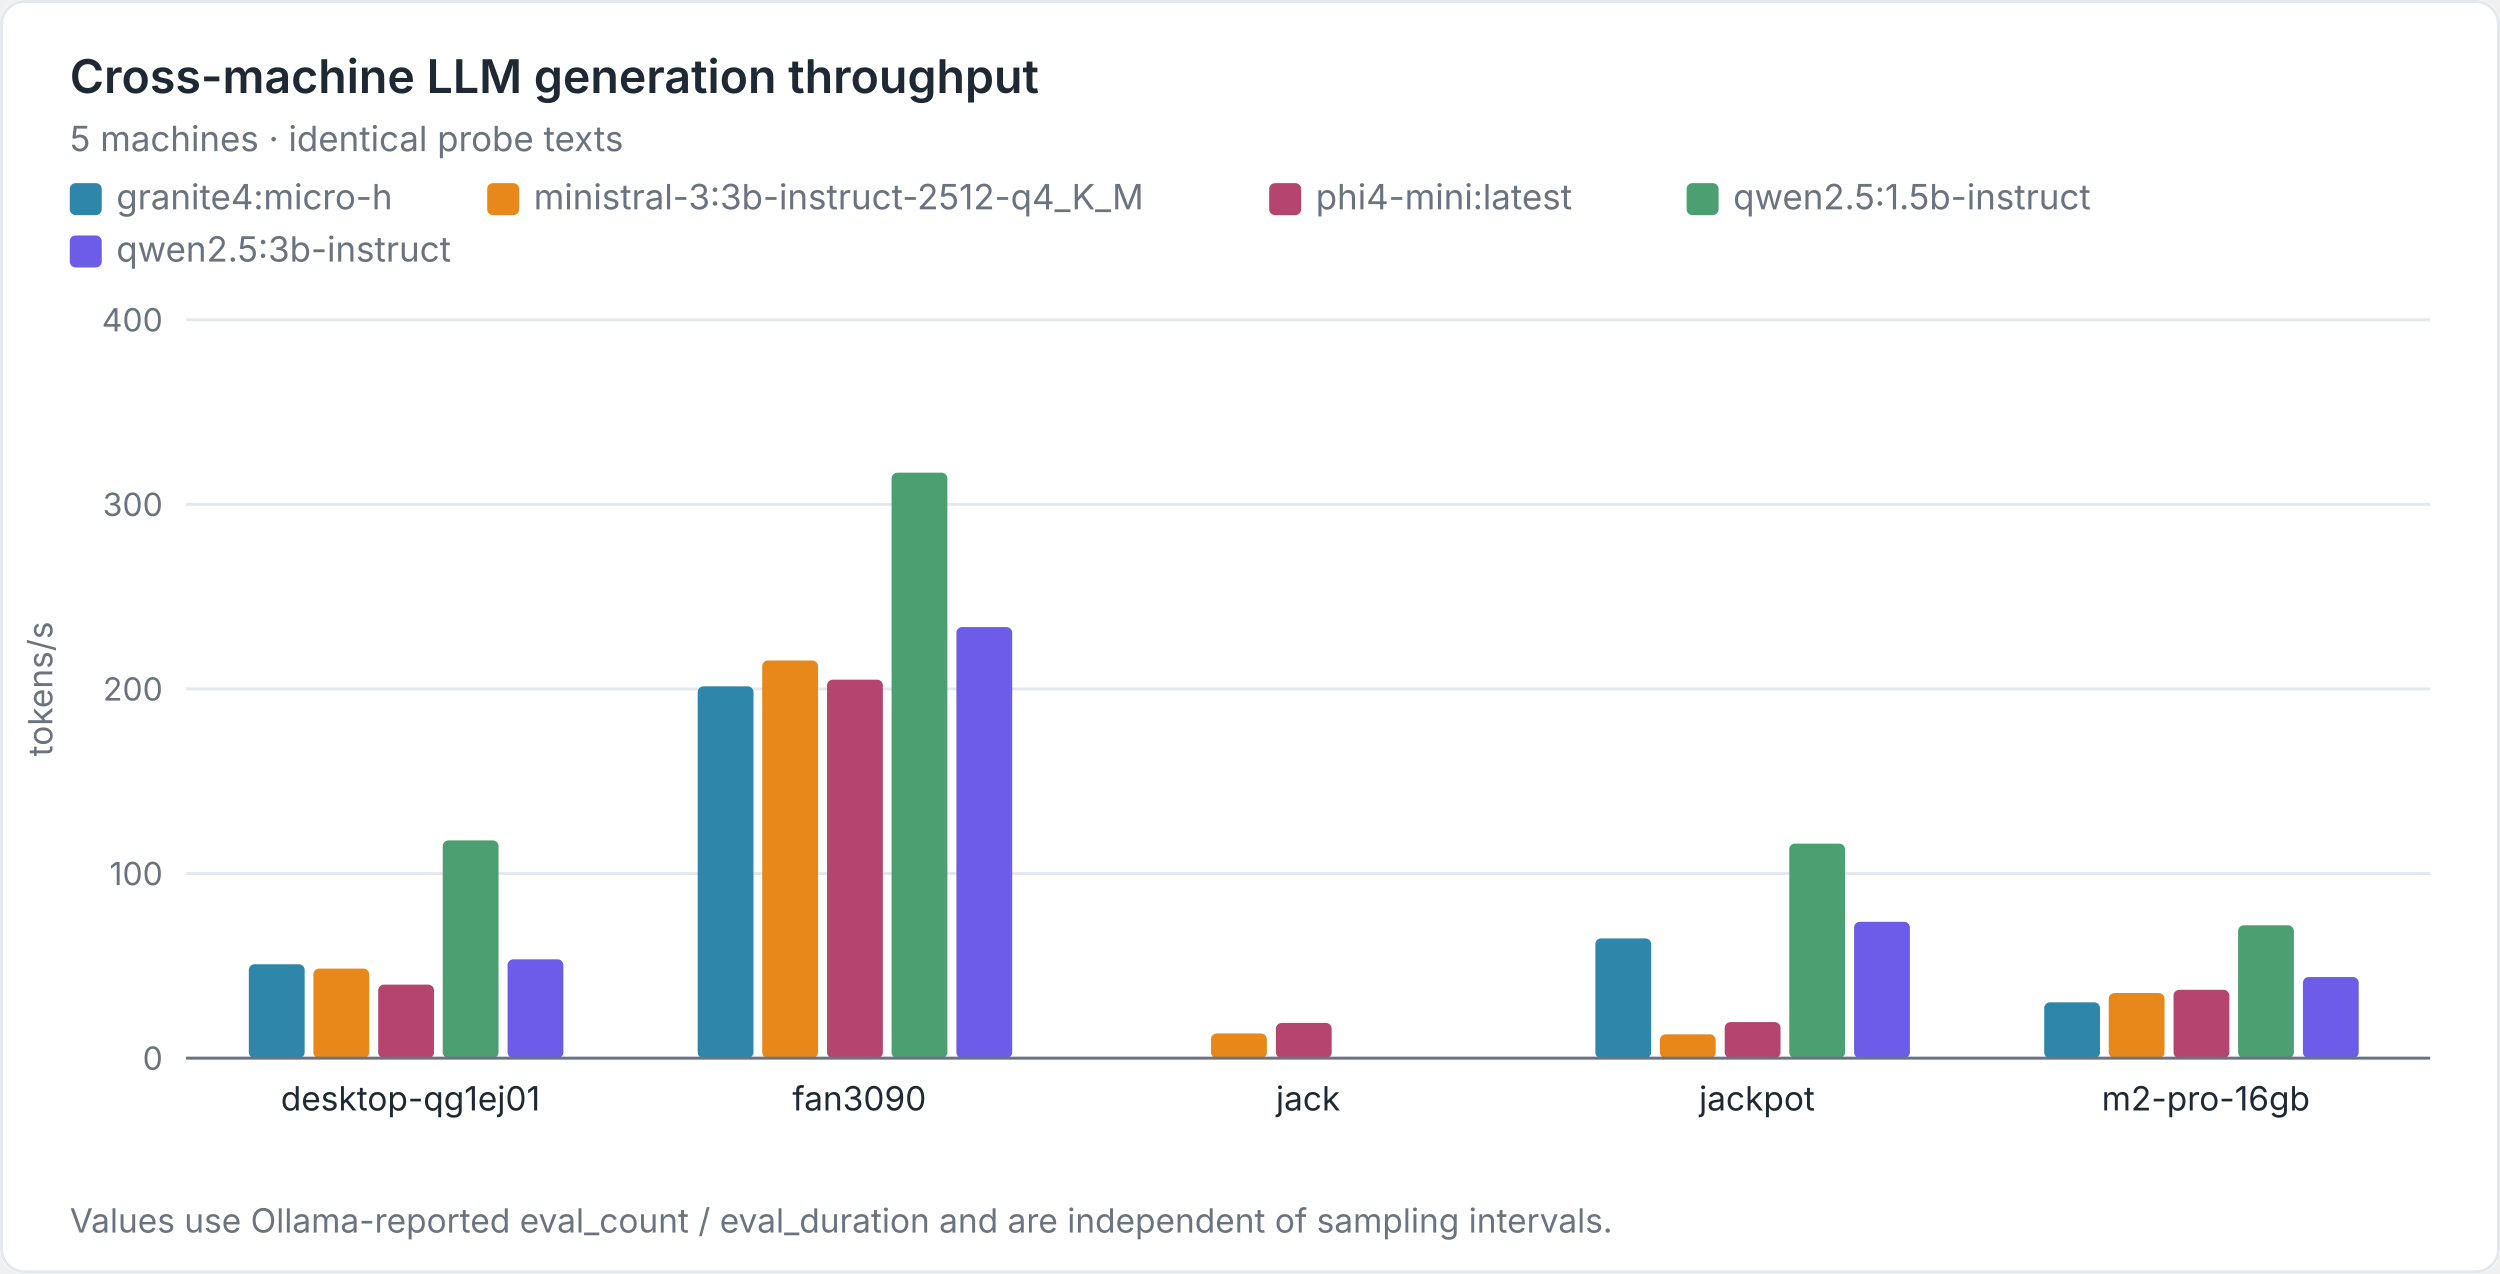
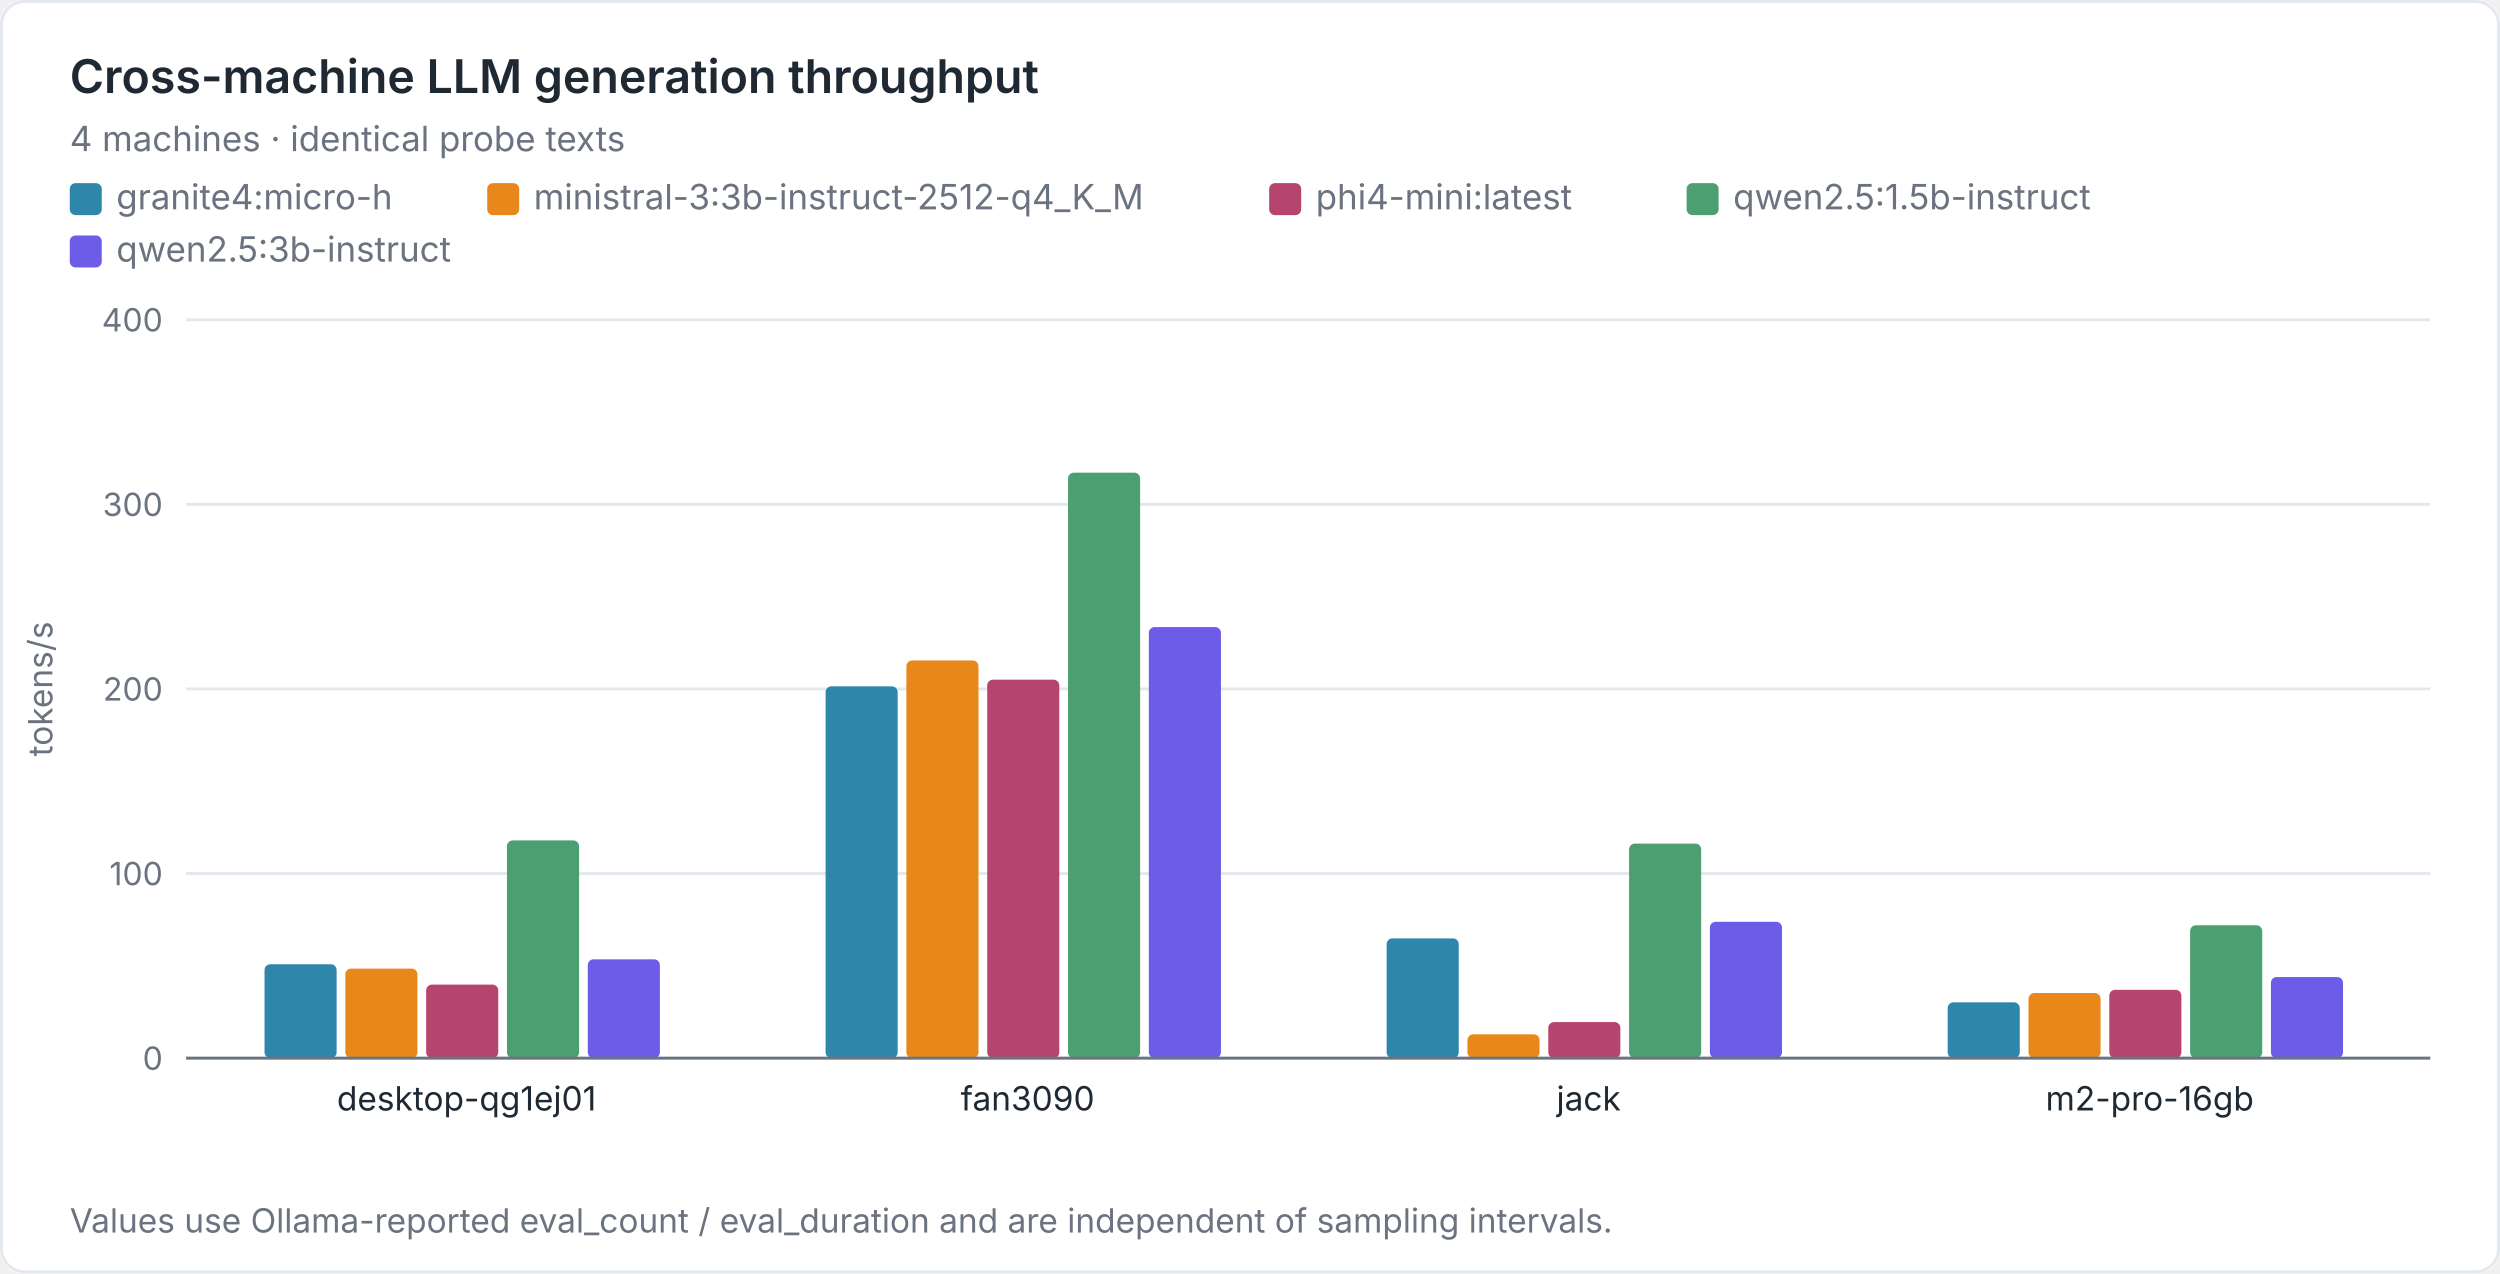
<svg xmlns="http://www.w3.org/2000/svg" width="860" height="438" viewBox="0 0 860 438" role="img">
  <rect width="860" height="438" fill="#FFFFFF" rx="8" />
  <rect x="0.5" y="0.5" width="859" height="437" fill="none" stroke="#E3E8EF" rx="8" />
  <text x="24" y="32" font-family="-apple-system, BlinkMacSystemFont, 'Segoe UI', 'Noto Sans SC', 'Microsoft YaHei', sans-serif" font-size="16" fill="#1F2933" text-anchor="start" font-weight="600">Cross-machine LLM generation throughput</text>
-   <text x="24" y="52" font-family="-apple-system, BlinkMacSystemFont, 'Segoe UI', 'Noto Sans SC', 'Microsoft YaHei', sans-serif" font-size="12" fill="#6B7280" text-anchor="start" font-weight="400">5 machines · identical probe texts</text>
+   <text x="24" y="52" font-family="-apple-system, BlinkMacSystemFont, 'Segoe UI', 'Noto Sans SC', 'Microsoft YaHei', sans-serif" font-size="12" fill="#6B7280" text-anchor="start" font-weight="400">4 machines · identical probe texts</text>
  <rect x="24.0" y="63" width="11" height="11" rx="2" fill="#2E86AB" />
  <text x="40" y="72" font-family="-apple-system, BlinkMacSystemFont, 'Segoe UI', 'Noto Sans SC', 'Microsoft YaHei', sans-serif" font-size="12" fill="#6B7280" text-anchor="start" font-weight="400">granite4:micro-h</text>
  <rect x="167.6" y="63" width="11" height="11" rx="2" fill="#E8871A" />
  <text x="183.6" y="72" font-family="-apple-system, BlinkMacSystemFont, 'Segoe UI', 'Noto Sans SC', 'Microsoft YaHei', sans-serif" font-size="12" fill="#6B7280" text-anchor="start" font-weight="400">ministral-3:3b-instruct-2512-q4_K_M</text>
  <rect x="436.6" y="63" width="11" height="11" rx="2" fill="#B5446E" />
  <text x="452.6" y="72" font-family="-apple-system, BlinkMacSystemFont, 'Segoe UI', 'Noto Sans SC', 'Microsoft YaHei', sans-serif" font-size="12" fill="#6B7280" text-anchor="start" font-weight="400">phi4-mini:latest</text>
  <rect x="580.2" y="63" width="11" height="11" rx="2" fill="#4C9F70" />
  <text x="596.2" y="72" font-family="-apple-system, BlinkMacSystemFont, 'Segoe UI', 'Noto Sans SC', 'Microsoft YaHei', sans-serif" font-size="12" fill="#6B7280" text-anchor="start" font-weight="400">qwen2.5:1.5b-instruct</text>
  <rect x="24.0" y="81" width="11" height="11" rx="2" fill="#6C5CE7" />
  <text x="40" y="90" font-family="-apple-system, BlinkMacSystemFont, 'Segoe UI', 'Noto Sans SC', 'Microsoft YaHei', sans-serif" font-size="12" fill="#6B7280" text-anchor="start" font-weight="400">qwen2.5:3b-instruct</text>
  <line x1="64" y1="364" x2="836" y2="364" stroke="#E3E8EF" />
  <text x="56" y="368" font-family="-apple-system, BlinkMacSystemFont, 'Segoe UI', 'Noto Sans SC', 'Microsoft YaHei', sans-serif" font-size="11" fill="#6B7280" text-anchor="end" font-weight="400">0</text>
  <line x1="64" y1="300.5" x2="836" y2="300.5" stroke="#E3E8EF" />
  <text x="56" y="304.5" font-family="-apple-system, BlinkMacSystemFont, 'Segoe UI', 'Noto Sans SC', 'Microsoft YaHei', sans-serif" font-size="11" fill="#6B7280" text-anchor="end" font-weight="400">100</text>
  <line x1="64" y1="237" x2="836" y2="237" stroke="#E3E8EF" />
  <text x="56" y="241" font-family="-apple-system, BlinkMacSystemFont, 'Segoe UI', 'Noto Sans SC', 'Microsoft YaHei', sans-serif" font-size="11" fill="#6B7280" text-anchor="end" font-weight="400">200</text>
  <line x1="64" y1="173.5" x2="836" y2="173.5" stroke="#E3E8EF" />
  <text x="56" y="177.5" font-family="-apple-system, BlinkMacSystemFont, 'Segoe UI', 'Noto Sans SC', 'Microsoft YaHei', sans-serif" font-size="11" fill="#6B7280" text-anchor="end" font-weight="400">300</text>
  <line x1="64" y1="110" x2="836" y2="110" stroke="#E3E8EF" />
  <text x="56" y="114" font-family="-apple-system, BlinkMacSystemFont, 'Segoe UI', 'Noto Sans SC', 'Microsoft YaHei', sans-serif" font-size="11" fill="#6B7280" text-anchor="end" font-weight="400">400</text>
  <text x="18" y="237" font-family="-apple-system, BlinkMacSystemFont, 'Segoe UI', 'Noto Sans SC', 'Microsoft YaHei', sans-serif" font-size="11.5" fill="#6B7280" text-anchor="middle" font-weight="400" transform="rotate(-90 18 237)">tokens/s</text>
-   <rect x="85.6" y="331.7" width="19.2" height="32.3" fill="#2E86AB" rx="2" />
-   <rect x="107.8" y="333.2" width="19.2" height="30.8" fill="#E8871A" rx="2" />
-   <rect x="130.1" y="338.7" width="19.2" height="25.3" fill="#B5446E" rx="2" />
-   <rect x="152.3" y="289.1" width="19.2" height="74.9" fill="#4C9F70" rx="2" />
-   <rect x="174.6" y="330.0" width="19.2" height="34.0" fill="#6C5CE7" rx="2" />
-   <text x="141.2" y="382" font-family="-apple-system, BlinkMacSystemFont, 'Segoe UI', 'Noto Sans SC', 'Microsoft YaHei', sans-serif" font-size="11.5" fill="#1F2933" text-anchor="middle" font-weight="400">desktop-qg1ej01</text>
-   <rect x="240.0" y="236.1" width="19.2" height="127.9" fill="#2E86AB" rx="2" />
-   <rect x="262.2" y="227.2" width="19.2" height="136.8" fill="#E8871A" rx="2" />
-   <rect x="284.5" y="233.8" width="19.2" height="130.2" fill="#B5446E" rx="2" />
-   <rect x="306.7" y="162.6" width="19.2" height="201.4" fill="#4C9F70" rx="2" />
-   <rect x="329.0" y="215.7" width="19.2" height="148.3" fill="#6C5CE7" rx="2" />
-   <text x="295.6" y="382" font-family="-apple-system, BlinkMacSystemFont, 'Segoe UI', 'Noto Sans SC', 'Microsoft YaHei', sans-serif" font-size="11.5" fill="#1F2933" text-anchor="middle" font-weight="400">fan3090</text>
-   <rect x="416.6" y="355.5" width="19.2" height="8.5" fill="#E8871A" rx="2" />
-   <rect x="438.9" y="351.9" width="19.2" height="12.1" fill="#B5446E" rx="2" />
-   <text x="450" y="382" font-family="-apple-system, BlinkMacSystemFont, 'Segoe UI', 'Noto Sans SC', 'Microsoft YaHei', sans-serif" font-size="11.5" fill="#1F2933" text-anchor="middle" font-weight="400">jack</text>
-   <rect x="548.8" y="322.8" width="19.2" height="41.2" fill="#2E86AB" rx="2" />
-   <rect x="571.0" y="355.8" width="19.2" height="8.2" fill="#E8871A" rx="2" />
-   <rect x="593.3" y="351.6" width="19.2" height="12.4" fill="#B5446E" rx="2" />
-   <rect x="615.5" y="290.2" width="19.2" height="73.8" fill="#4C9F70" rx="2" />
-   <rect x="637.8" y="317.1" width="19.2" height="46.9" fill="#6C5CE7" rx="2" />
-   <text x="604.4" y="382" font-family="-apple-system, BlinkMacSystemFont, 'Segoe UI', 'Noto Sans SC', 'Microsoft YaHei', sans-serif" font-size="11.5" fill="#1F2933" text-anchor="middle" font-weight="400">jackpot</text>
-   <rect x="703.2" y="344.8" width="19.2" height="19.2" fill="#2E86AB" rx="2" />
-   <rect x="725.4" y="341.6" width="19.2" height="22.4" fill="#E8871A" rx="2" />
-   <rect x="747.7" y="340.5" width="19.2" height="23.5" fill="#B5446E" rx="2" />
-   <rect x="769.9" y="318.3" width="19.2" height="45.7" fill="#4C9F70" rx="2" />
-   <rect x="792.2" y="336.1" width="19.2" height="27.9" fill="#6C5CE7" rx="2" />
-   <text x="758.8" y="382" font-family="-apple-system, BlinkMacSystemFont, 'Segoe UI', 'Noto Sans SC', 'Microsoft YaHei', sans-serif" font-size="11.5" fill="#1F2933" text-anchor="middle" font-weight="400">m2-pro-16gb</text>
+   <rect x="91.0" y="331.7" width="24.8" height="32.3" fill="#2E86AB" rx="2" />
+   <rect x="118.8" y="333.2" width="24.8" height="30.8" fill="#E8871A" rx="2" />
+   <rect x="146.6" y="338.7" width="24.8" height="25.3" fill="#B5446E" rx="2" />
+   <rect x="174.4" y="289.1" width="24.8" height="74.9" fill="#4C9F70" rx="2" />
+   <rect x="202.2" y="330.0" width="24.8" height="34.0" fill="#6C5CE7" rx="2" />
+   <text x="160.5" y="382" font-family="-apple-system, BlinkMacSystemFont, 'Segoe UI', 'Noto Sans SC', 'Microsoft YaHei', sans-serif" font-size="11.5" fill="#1F2933" text-anchor="middle" font-weight="400">desktop-qg1ej01</text>
+   <rect x="284.0" y="236.1" width="24.8" height="127.9" fill="#2E86AB" rx="2" />
+   <rect x="311.8" y="227.2" width="24.8" height="136.8" fill="#E8871A" rx="2" />
+   <rect x="339.6" y="233.8" width="24.8" height="130.2" fill="#B5446E" rx="2" />
+   <rect x="367.4" y="162.6" width="24.8" height="201.4" fill="#4C9F70" rx="2" />
+   <rect x="395.2" y="215.7" width="24.8" height="148.3" fill="#6C5CE7" rx="2" />
+   <text x="353.5" y="382" font-family="-apple-system, BlinkMacSystemFont, 'Segoe UI', 'Noto Sans SC', 'Microsoft YaHei', sans-serif" font-size="11.5" fill="#1F2933" text-anchor="middle" font-weight="400">fan3090</text>
+   <rect x="477.0" y="322.8" width="24.8" height="41.2" fill="#2E86AB" rx="2" />
+   <rect x="504.8" y="355.8" width="24.8" height="8.2" fill="#E8871A" rx="2" />
+   <rect x="532.6" y="351.6" width="24.8" height="12.4" fill="#B5446E" rx="2" />
+   <rect x="560.4" y="290.2" width="24.8" height="73.8" fill="#4C9F70" rx="2" />
+   <rect x="588.2" y="317.1" width="24.8" height="46.9" fill="#6C5CE7" rx="2" />
+   <text x="546.5" y="382" font-family="-apple-system, BlinkMacSystemFont, 'Segoe UI', 'Noto Sans SC', 'Microsoft YaHei', sans-serif" font-size="11.5" fill="#1F2933" text-anchor="middle" font-weight="400">jack</text>
+   <rect x="670.0" y="344.8" width="24.8" height="19.2" fill="#2E86AB" rx="2" />
+   <rect x="697.8" y="341.6" width="24.8" height="22.4" fill="#E8871A" rx="2" />
+   <rect x="725.6" y="340.5" width="24.8" height="23.5" fill="#B5446E" rx="2" />
+   <rect x="753.4" y="318.3" width="24.8" height="45.7" fill="#4C9F70" rx="2" />
+   <rect x="781.2" y="336.1" width="24.8" height="27.9" fill="#6C5CE7" rx="2" />
+   <text x="739.5" y="382" font-family="-apple-system, BlinkMacSystemFont, 'Segoe UI', 'Noto Sans SC', 'Microsoft YaHei', sans-serif" font-size="11.5" fill="#1F2933" text-anchor="middle" font-weight="400">m2-pro-16gb</text>
  <line x1="64" y1="364" x2="836" y2="364" stroke="#6B7280" />
  <text x="24" y="424" font-family="-apple-system, BlinkMacSystemFont, 'Segoe UI', 'Noto Sans SC', 'Microsoft YaHei', sans-serif" font-size="11.5" fill="#6B7280" text-anchor="start" font-weight="400">Values use Ollama-reported eval_count / eval_duration and are independent of sampling intervals.</text>
</svg>
